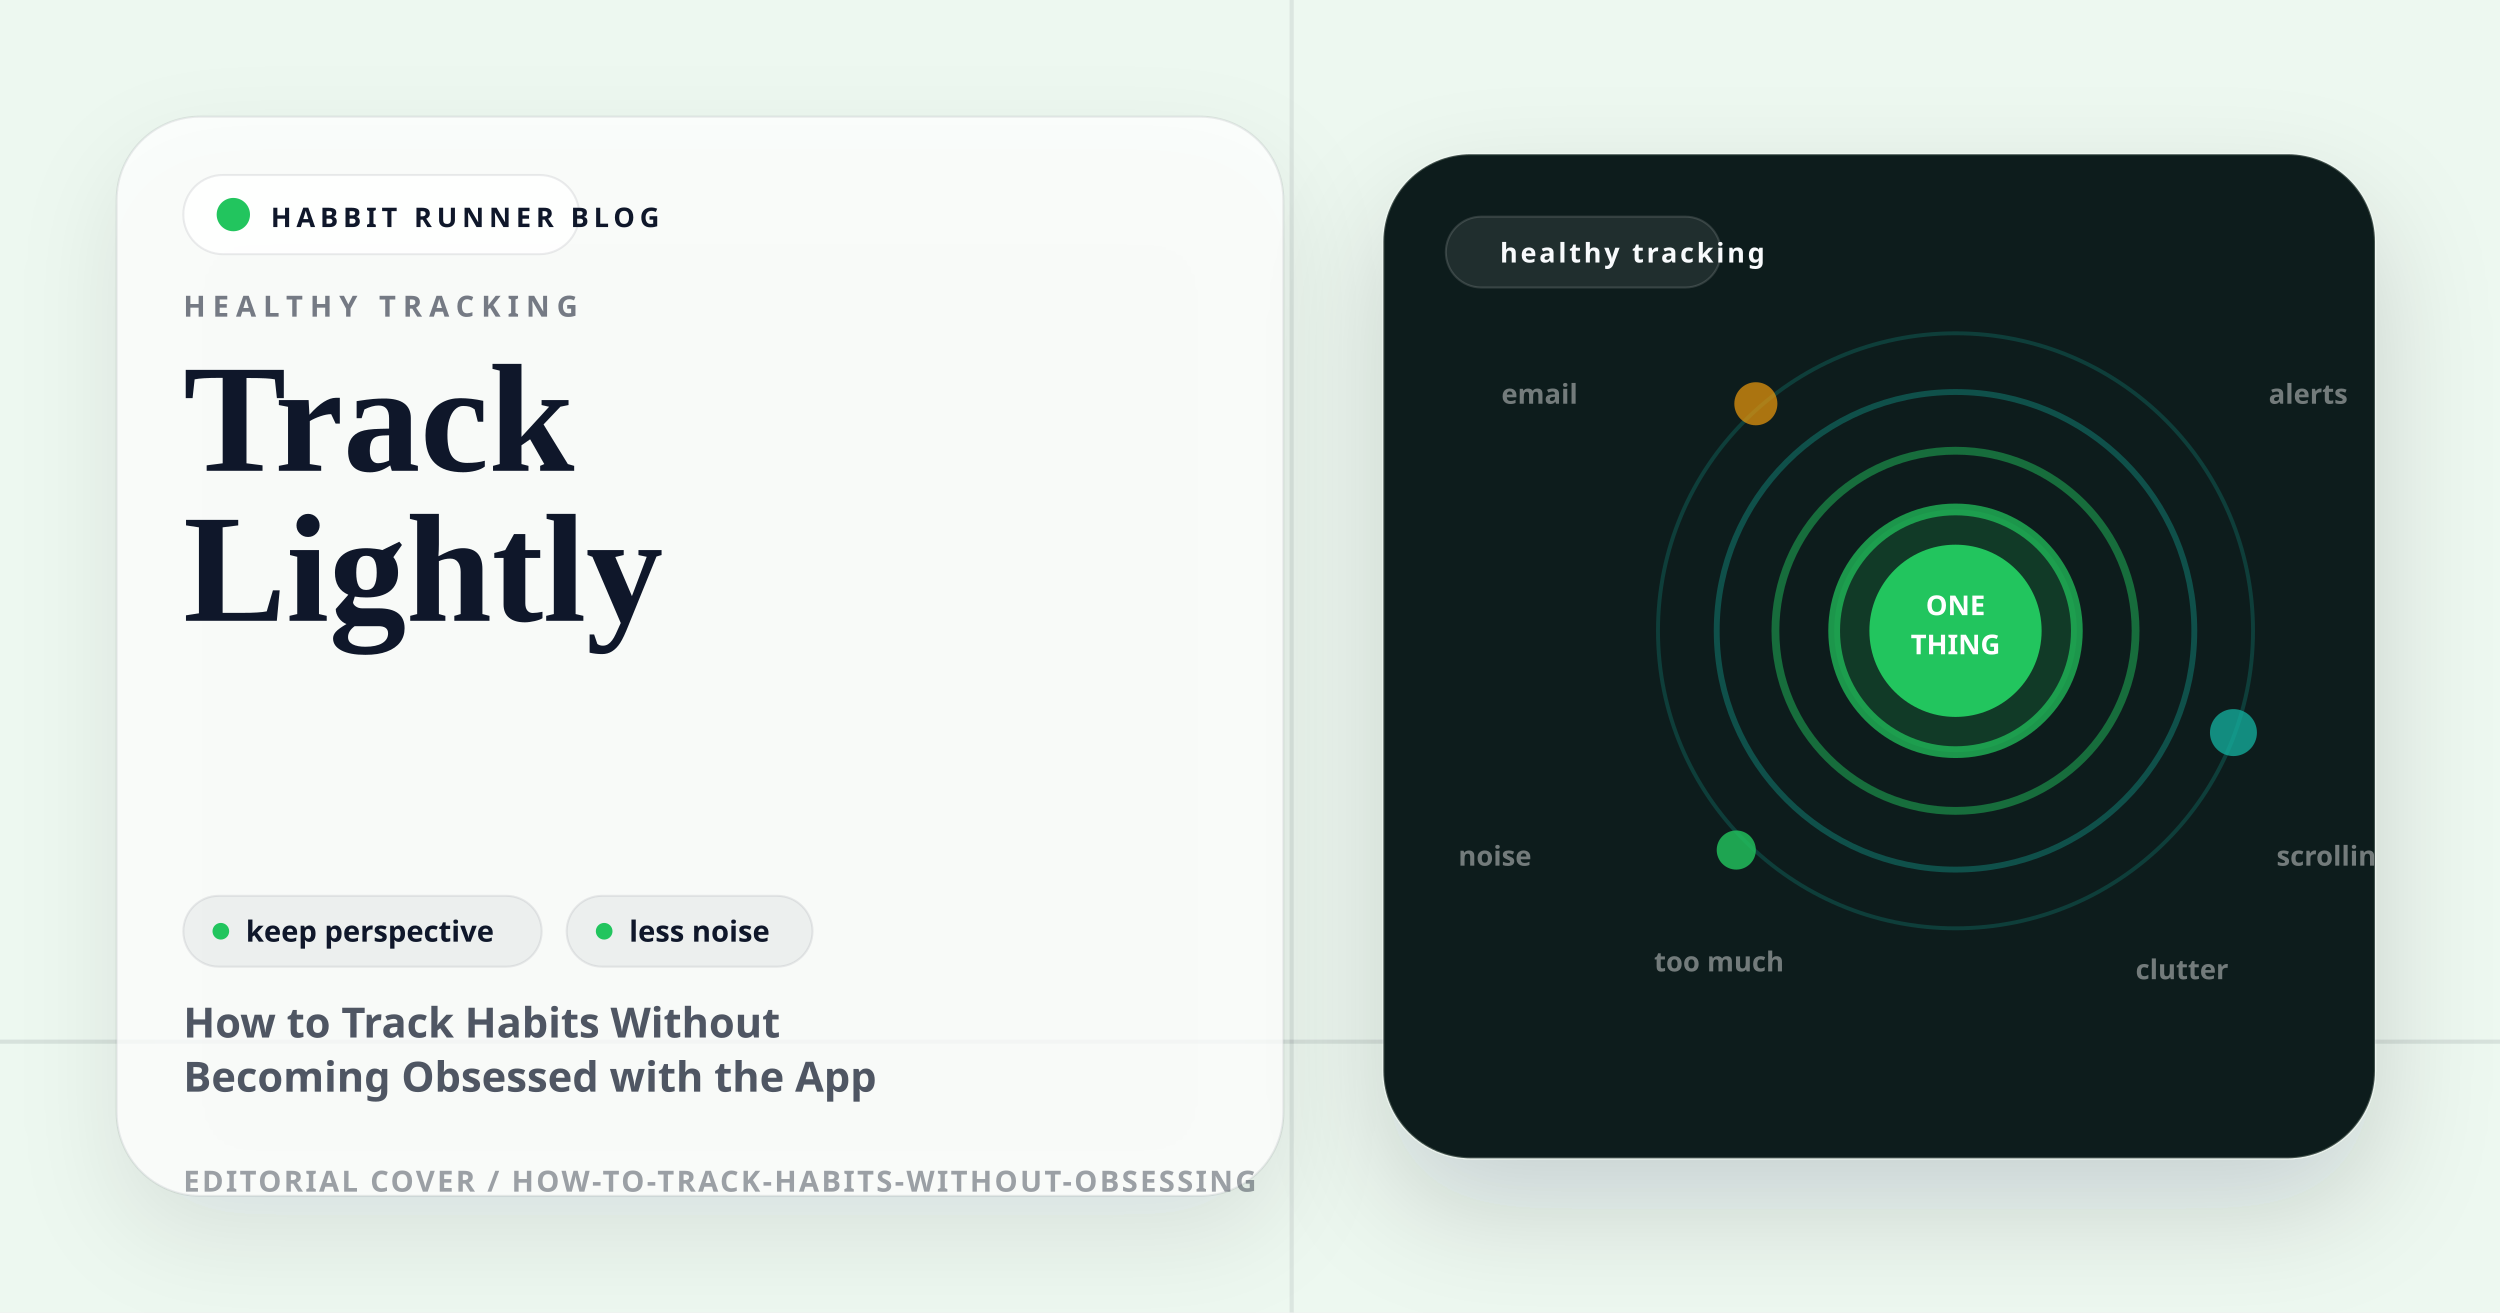
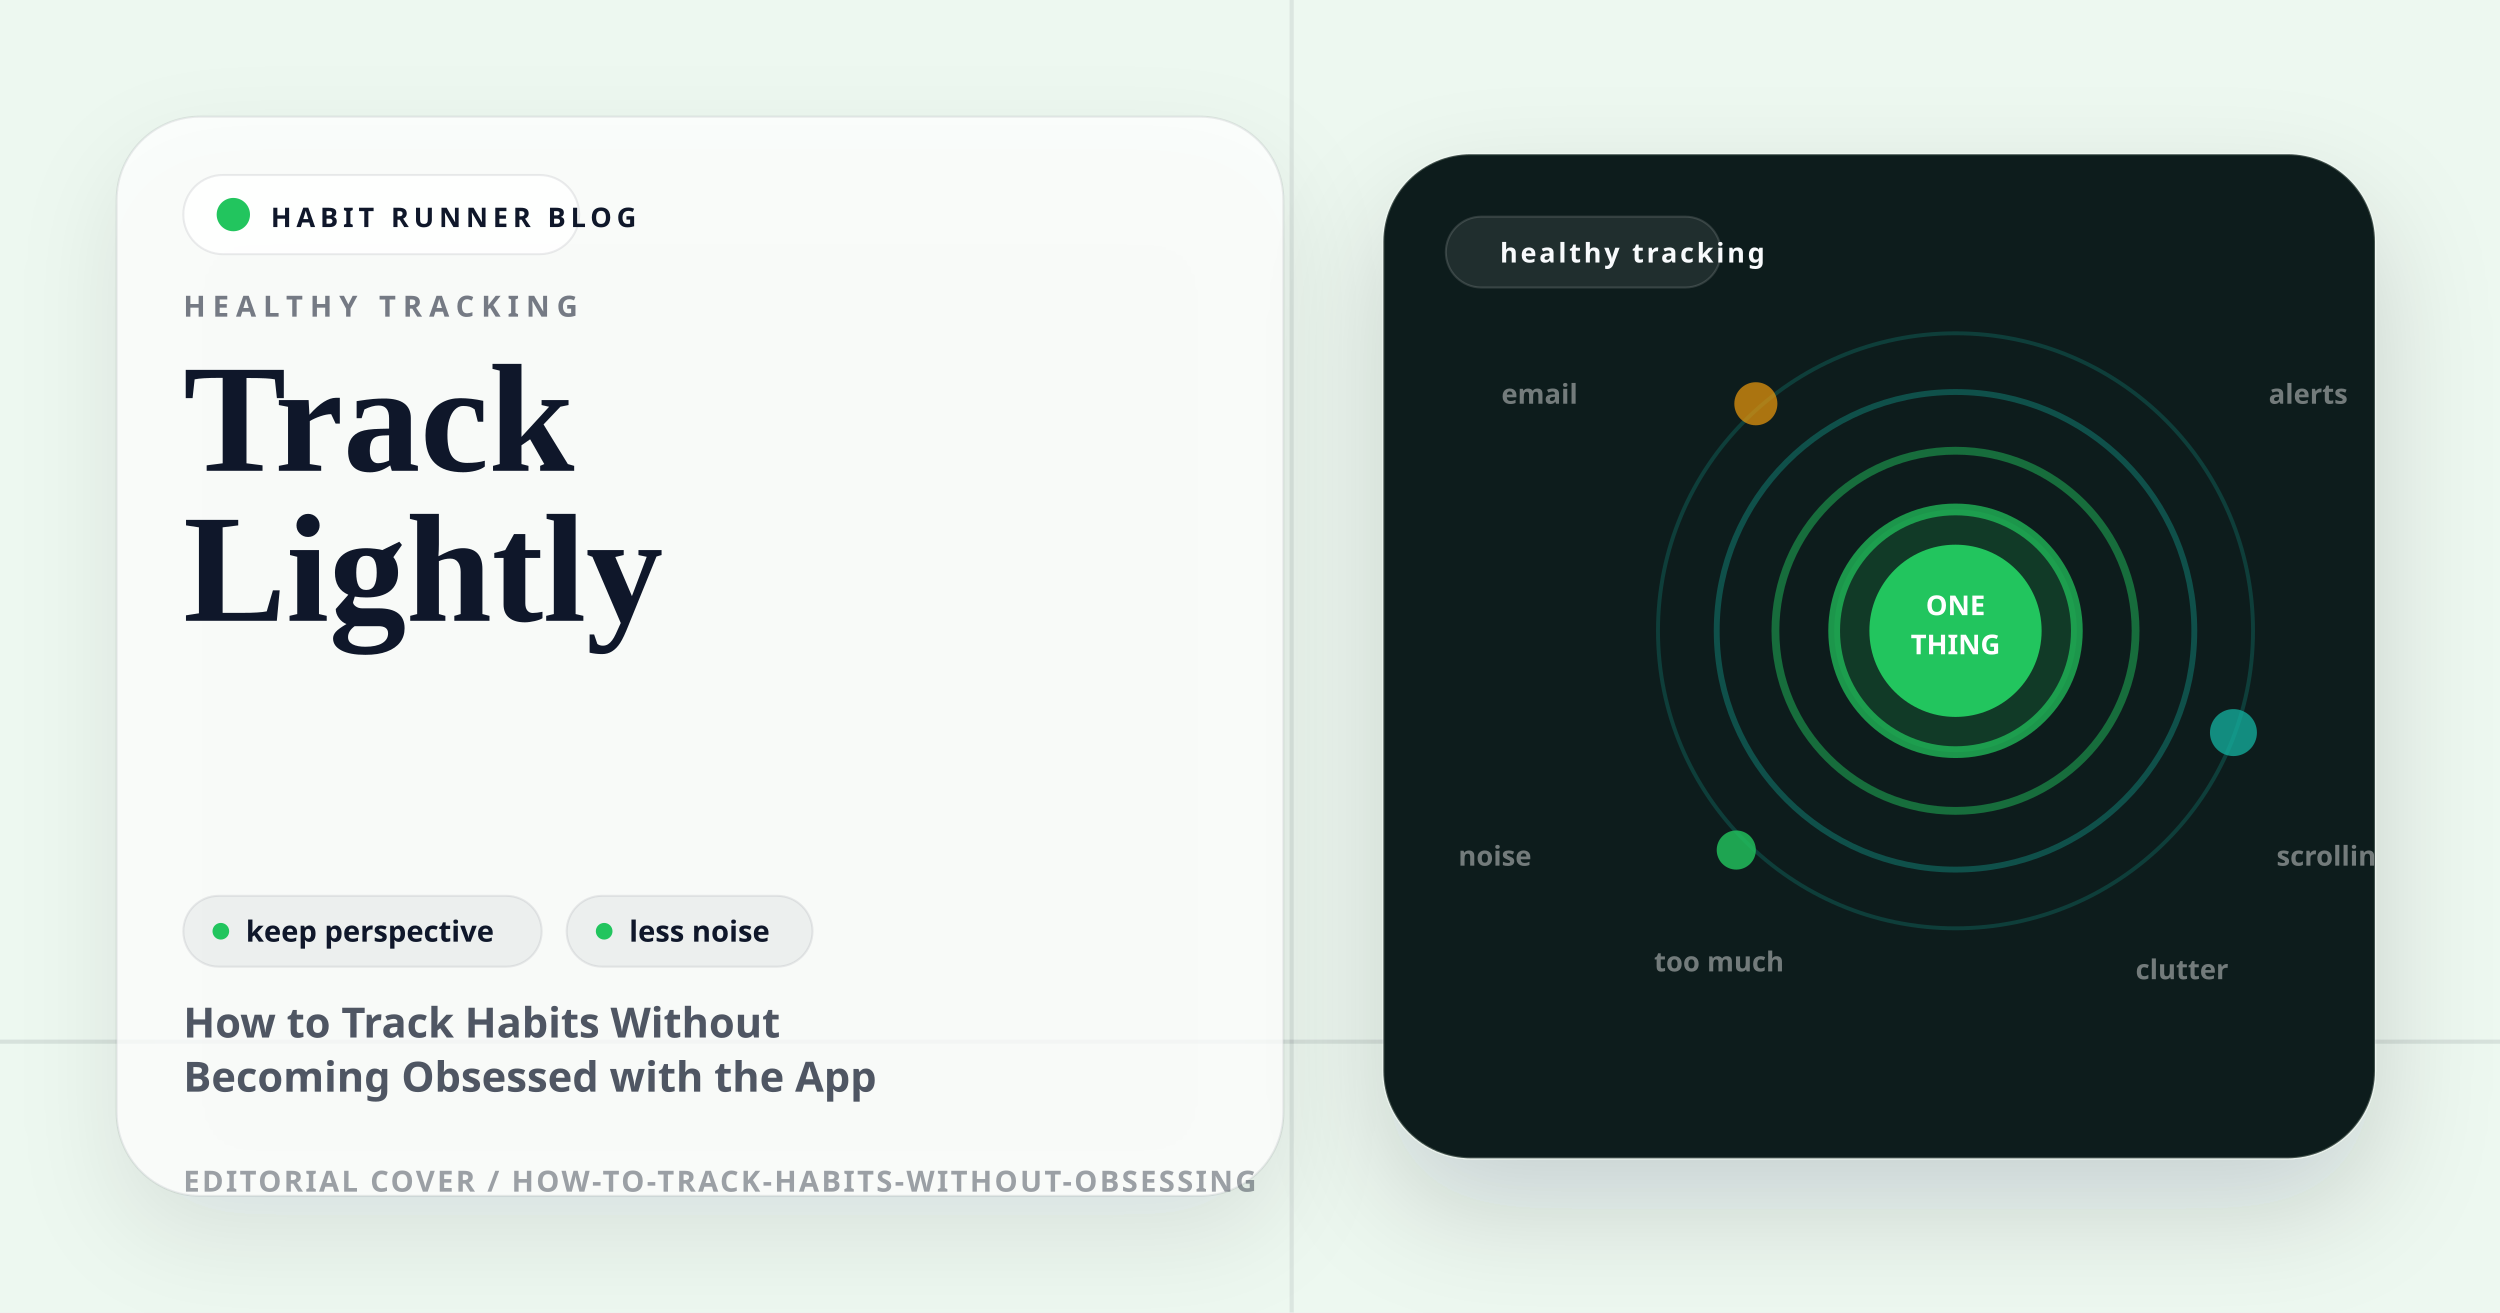
<svg xmlns="http://www.w3.org/2000/svg" width="1200" height="630" viewBox="0 0 1200 630" role="img" aria-label="How to Track Habits Without Becoming Obsessed with the App">
  <defs>
    <pattern id="grid" width="48" height="48" patternUnits="userSpaceOnUse">
      <path d="M48 0H0V48" fill="none" stroke="rgba(15, 23, 42, 0.07)" stroke-width="1" />
    </pattern>
    <filter id="shadowSoft" x="-20%" y="-20%" width="140%" height="150%">
      <feDropShadow dx="0" dy="20" stdDeviation="24" flood-color="#0f172a" flood-opacity="0.12" />
    </filter>
    <filter id="shadowBoard" x="-20%" y="-20%" width="140%" height="150%">
      <feDropShadow dx="0" dy="24" stdDeviation="28" flood-color="#0f172a" flood-opacity="0.16" />
    </filter>
    <clipPath id="boardClip">
      <rect x="664" y="74" width="476" height="482" rx="42" />
    </clipPath>
  </defs>
  <rect width="1200" height="630" fill="#edf8f0" />
  <path d="M0 500 H1200" stroke="rgba(15, 23, 42, 0.1)" stroke-width="2" />
  <path d="M620 0 V630" stroke="rgba(15, 23, 42, 0.08)" stroke-width="2" />
  <rect x="56" y="56" width="560" height="518" rx="40" fill="rgba(255, 255, 255, 0.74)" stroke="rgba(15, 23, 42, 0.08)" filter="url(#shadowSoft)" />
  <rect x="88" y="84" width="190" height="38" rx="19" fill="rgba(255, 255, 255, 0.88)" stroke="rgba(15, 23, 42, 0.08)" />
  <circle cx="112" cy="103" r="8" fill="#22c55e" />
-   <text x="130" y="109" fill="#0f172a" font-family="'Avenir Next', 'Segoe UI', 'Trebuchet MS', sans-serif" font-size="13" font-weight="700" letter-spacing="0.18em">HABBIT RUNNER BLOG</text>
+   <text x="130" y="109" fill="#0f172a" font-family="'Avenir Next', 'Segoe UI', 'Trebuchet MS', sans-serif" font-size="13" font-weight="700" letter-spacing="0.18em">HABIT RUNNER BLOG</text>
  <text x="88" y="152" fill="rgba(15, 23, 42, 0.56)" font-family="'Avenir Next', 'Segoe UI', 'Trebuchet MS', sans-serif" font-size="14" font-weight="700" letter-spacing="0.24em">HEALTHY TRACKING</text>
  <text x="88" y="226" fill="#0f172a" font-family="'Iowan Old Style', Georgia, 'Times New Roman', serif" font-size="74" font-weight="700">
    <tspan x="88" dy="0">Track</tspan>
    <tspan x="88" dy="72">Lightly</tspan>
  </text>
  <g transform="translate(88 430)">
    <rect width="172" height="34" rx="17" fill="rgba(15, 23, 42, 0.05)" stroke="rgba(15, 23, 42, 0.08)" />
    <circle cx="18" cy="17" r="4" fill="#22c55e" />
    <text x="30" y="22" fill="#0f172a" font-family="'Avenir Next', 'Segoe UI', 'Trebuchet MS', sans-serif" font-size="14" font-weight="600">keep perspective</text>
  </g>
  <g transform="translate(272 430)">
    <rect width="118" height="34" rx="17" fill="rgba(15, 23, 42, 0.05)" stroke="rgba(15, 23, 42, 0.08)" />
    <circle cx="18" cy="17" r="4" fill="#22c55e" />
    <text x="30" y="22" fill="#0f172a" font-family="'Avenir Next', 'Segoe UI', 'Trebuchet MS', sans-serif" font-size="14" font-weight="600">less noise</text>
  </g>
  <text x="88" y="498" fill="rgba(15, 23, 42, 0.72)" font-family="'Avenir Next', 'Segoe UI', 'Trebuchet MS', sans-serif" font-size="20" font-weight="600">
    <tspan x="88" dy="0">How to Track Habits Without</tspan>
    <tspan x="88" dy="26">Becoming Obsessed with the App</tspan>
  </text>
  <text x="88" y="572" fill="rgba(15, 23, 42, 0.4)" font-family="'Avenir Next', 'Segoe UI', 'Trebuchet MS', sans-serif" font-size="14" font-weight="700" letter-spacing="0.08em">EDITORIAL COVER / HOW-TO-TRACK-HABITS-WITHOUT-OBSESSING</text>
  <g filter="url(#shadowBoard)">
    <rect x="664" y="74" width="476" height="482" rx="42" fill="#0d1f1b" stroke="rgba(255, 255, 255, 0.22)" />
  </g>
  <rect x="694" y="104" width="132" height="34" rx="17" fill="rgba(255, 255, 255, 0.08)" stroke="rgba(255, 255, 255, 0.14)" />
  <text x="720" y="126" fill="#f8fafc" font-family="'Avenir Next', 'Segoe UI', 'Trebuchet MS', sans-serif" font-size="13" font-weight="700" letter-spacing="0.1em">healthy tracking</text>
  <g clip-path="url(#boardClip)">
    <g transform="translate(609.8047 81.05581) scale(0.9395349)">
      <circle cx="350" cy="236" r="152" fill="none" stroke="rgba(20, 184, 166, 0.22)" stroke-width="2" />
      <circle cx="350" cy="236" r="122" fill="none" stroke="rgba(20, 184, 166, 0.34)" stroke-width="3" />
      <circle cx="350" cy="236" r="92" fill="none" stroke="rgba(34, 197, 94, 0.48)" stroke-width="4" />
      <circle cx="350" cy="236" r="62" fill="rgba(34, 197, 94, 0.18)" stroke="rgba(34, 197, 94, 0.72)" stroke-width="6" />
      <circle cx="350" cy="236" r="44" fill="#22c55e" />
      <text x="350" y="228" fill="#ffffff" font-family="'Avenir Next', 'Segoe UI', 'Trebuchet MS', sans-serif" font-size="14" font-weight="700" text-anchor="middle">ONE</text>
      <text x="350" y="248" fill="#ffffff" font-family="'Avenir Next', 'Segoe UI', 'Trebuchet MS', sans-serif" font-size="14" font-weight="700" text-anchor="middle">THING</text>
      <g fill="rgba(255, 255, 255, 0.42)" font-family="'Avenir Next', 'Segoe UI', 'Trebuchet MS', sans-serif" font-size="14" font-weight="600">
        <text x="118" y="120">email</text>
        <text x="510" y="120">alerts</text>
        <text x="96" y="356">noise</text>
        <text x="514" y="356">scrolling</text>
        <text x="196" y="410">too much</text>
        <text x="442" y="414">clutter</text>
      </g>
      <circle cx="248" cy="120" r="11" fill="rgba(245, 158, 11, 0.68)" />
      <circle cx="492" cy="288" r="12" fill="rgba(20, 184, 166, 0.72)" />
      <circle cx="238" cy="348" r="10" fill="rgba(34, 197, 94, 0.8)" />
    </g>
  </g>
</svg>
